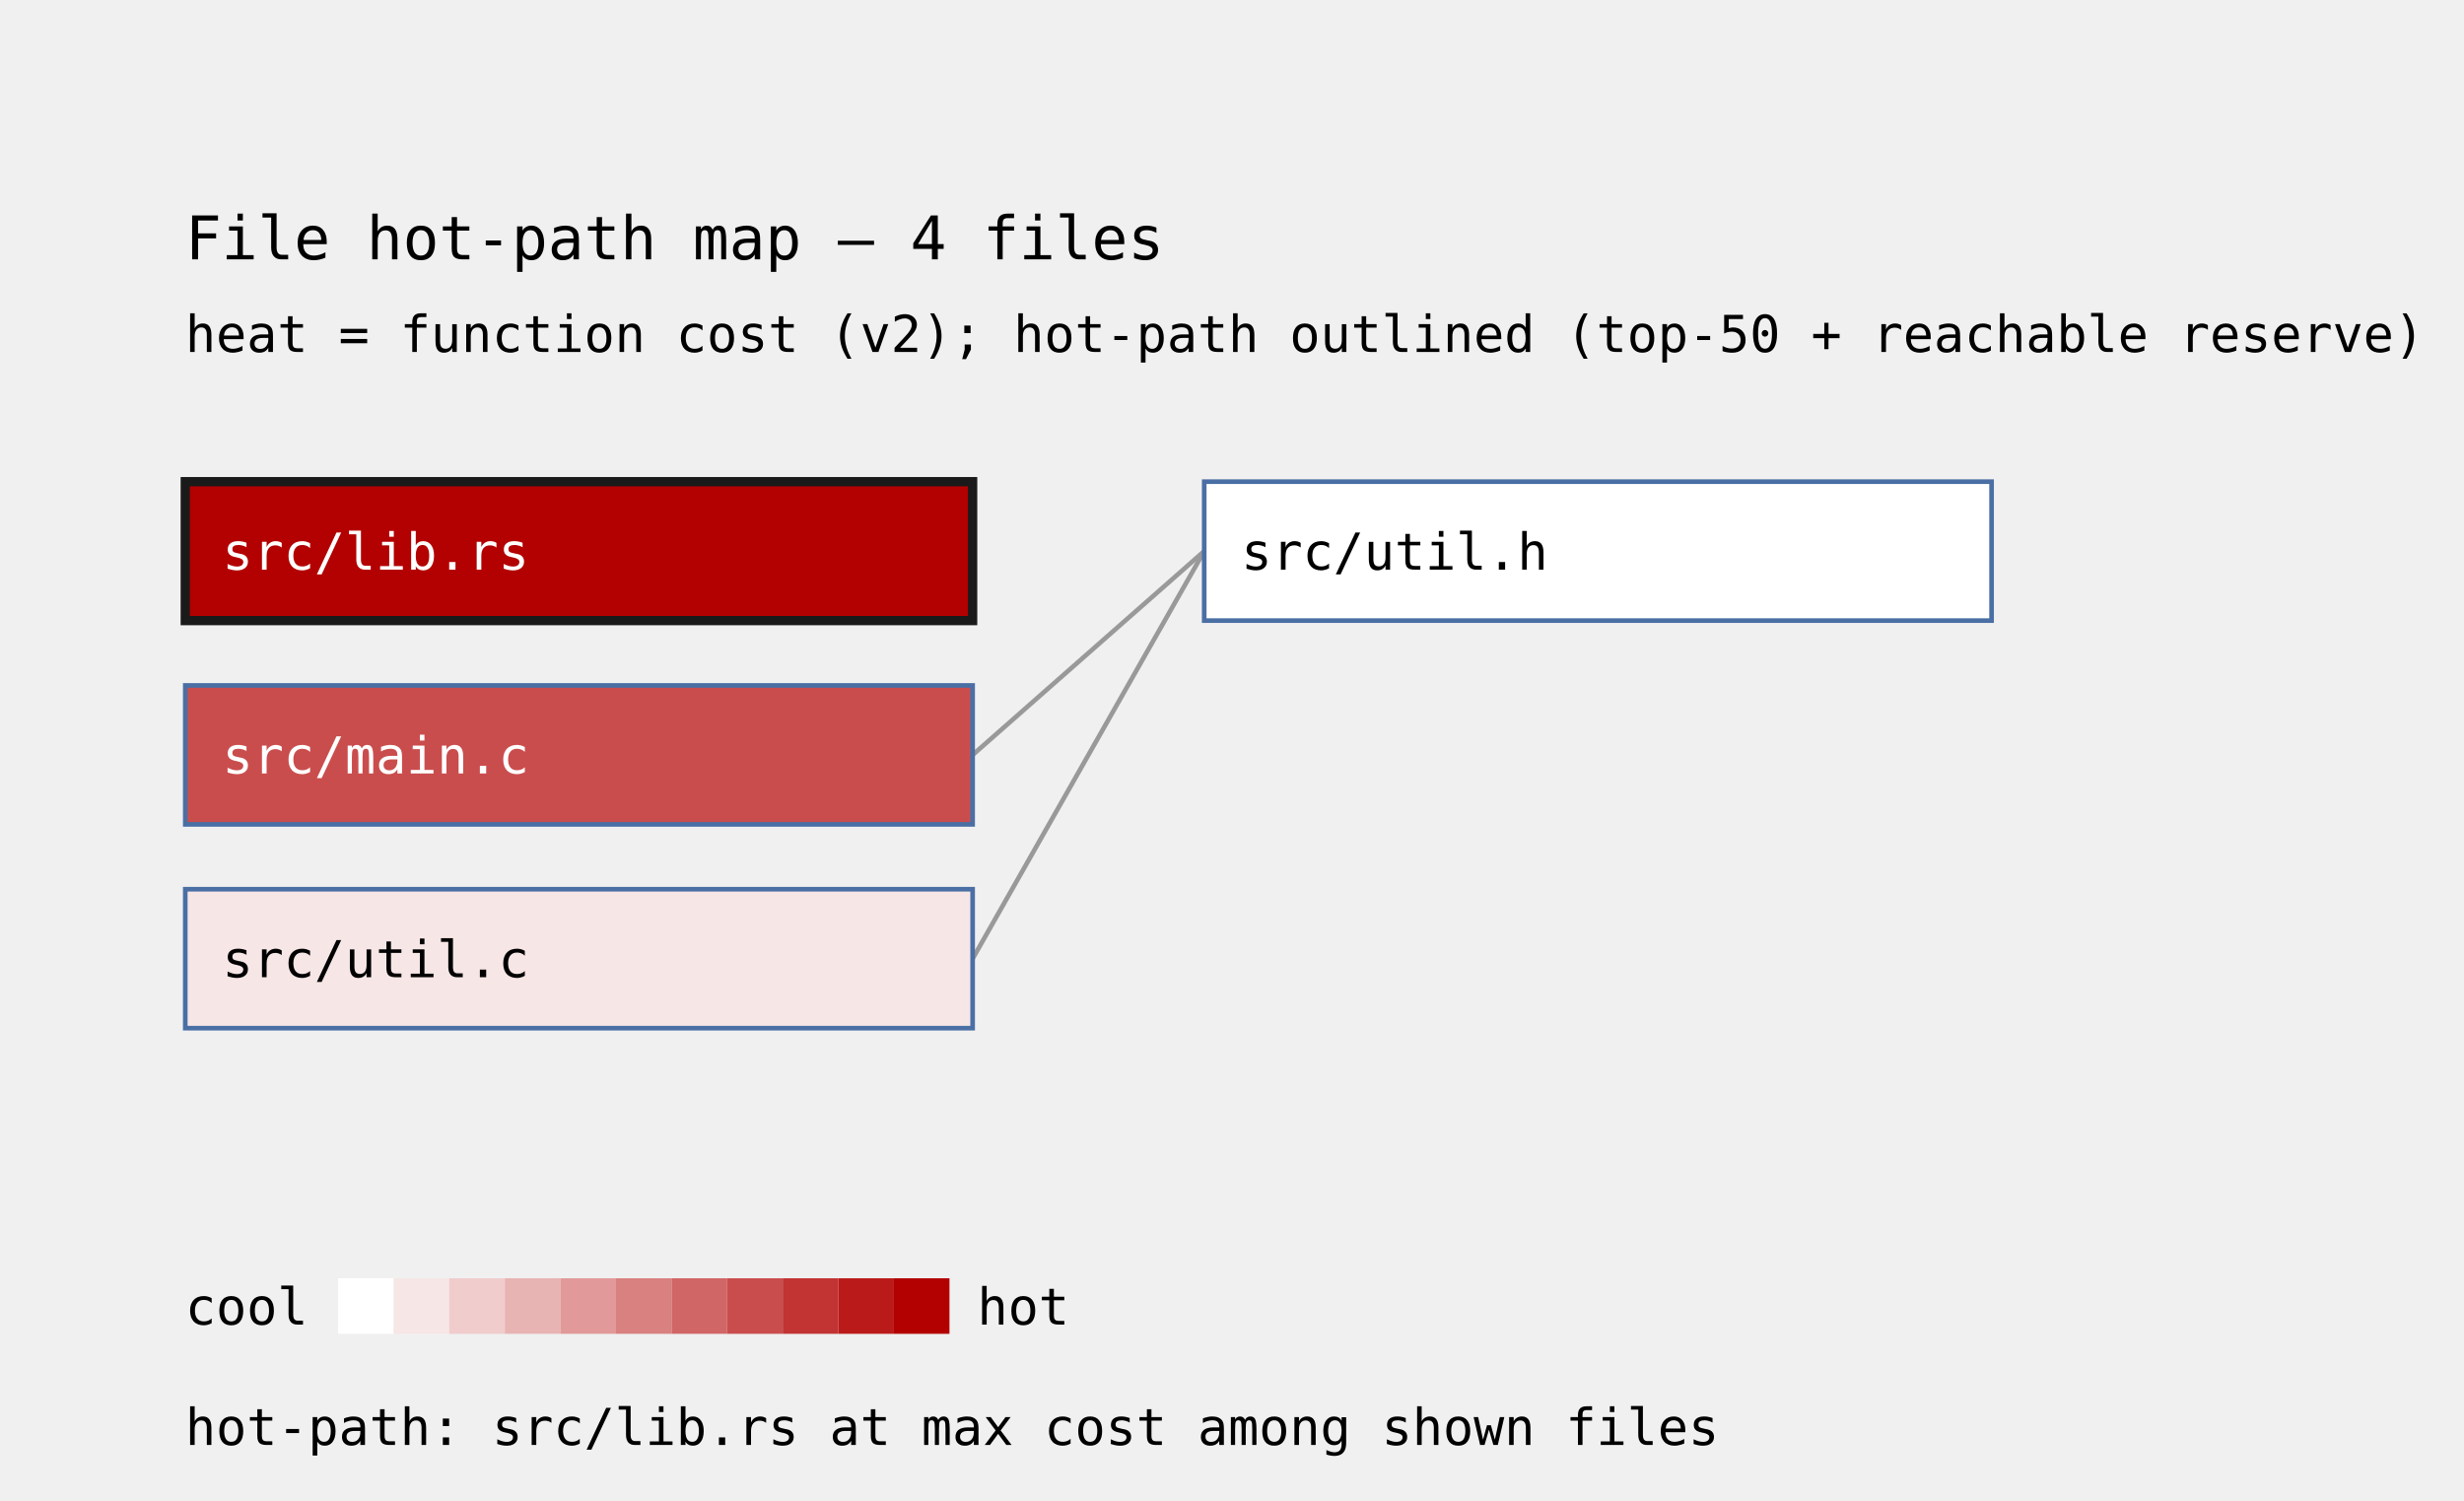
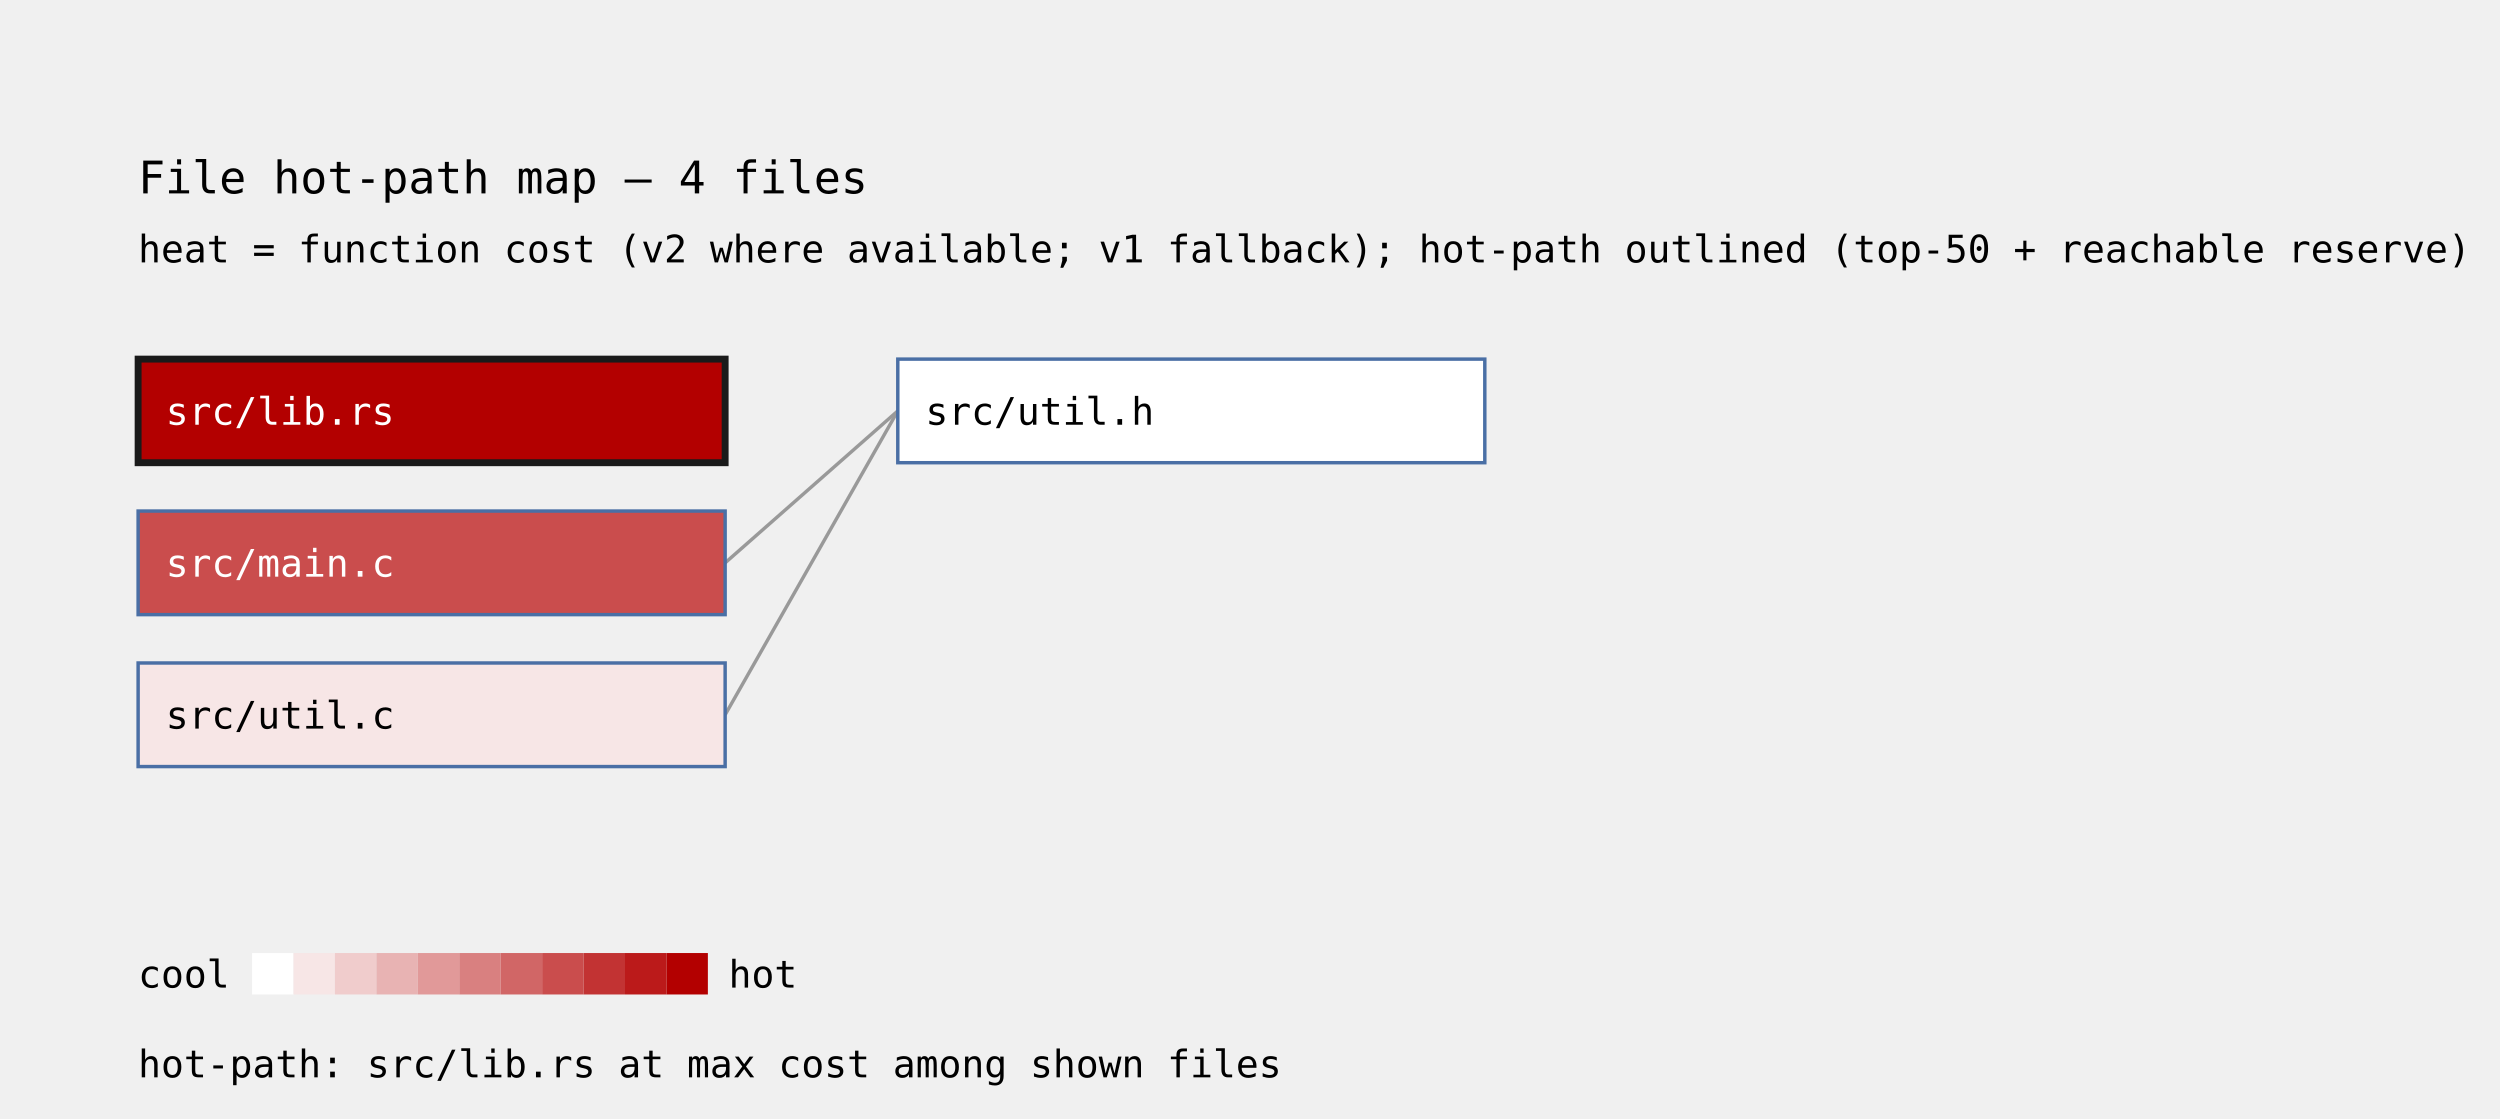
- <svg xmlns="http://www.w3.org/2000/svg" width="532" height="324" viewBox="0 0 532 324">
+ <svg xmlns="http://www.w3.org/2000/svg" width="724" height="324" viewBox="0 0 724 324">
  <text x="40" y="56" font-family="monospace" font-size="13">File hot-path map — 4 files</text>
-   <text x="40" y="76" font-family="monospace" font-size="11">heat = function cost (v2); hot-path outlined (top-50 + reachable reserve)</text>
+   <text x="40" y="76" font-family="monospace" font-size="11">heat = function cost (v2 where available; v1 fallback); hot-path outlined (top-50 + reachable reserve)</text>
  <g stroke="#999999" stroke-width="1">
    <line x1="210" y1="163" x2="260" y2="119" />
    <line x1="210" y1="207" x2="260" y2="119" />
  </g>
  <g font-family="monospace" font-size="11">
    <rect x="40" y="104" width="170" height="30" fill="#b30000" stroke="#1a1a1a" stroke-width="2" />
    <text x="48" y="123" fill="#ffffff">src/lib.rs</text>
    <rect x="40" y="148" width="170" height="30" fill="#ca4d4d" stroke="#4a6fa5" stroke-width="1" />
    <text x="48" y="167" fill="#ffffff">src/main.c</text>
    <rect x="40" y="192" width="170" height="30" fill="#f7e6e6" stroke="#4a6fa5" stroke-width="1" />
    <text x="48" y="211">src/util.c</text>
    <rect x="260" y="104" width="170" height="30" fill="#ffffff" stroke="#4a6fa5" stroke-width="1" />
    <text x="268" y="123">src/util.h</text>
  </g>
  <text x="40" y="286" font-family="monospace" font-size="11">cool</text>
  <rect x="73" y="276" width="12" height="12" fill="#ffffff" />
  <rect x="85" y="276" width="12" height="12" fill="#f7e6e6" />
  <rect x="97" y="276" width="12" height="12" fill="#f0cccc" />
  <rect x="109" y="276" width="12" height="12" fill="#e8b3b3" />
  <rect x="121" y="276" width="12" height="12" fill="#e19999" />
  <rect x="133" y="276" width="12" height="12" fill="#d98080" />
  <rect x="145" y="276" width="12" height="12" fill="#d16666" />
  <rect x="157" y="276" width="12" height="12" fill="#ca4d4d" />
  <rect x="169" y="276" width="12" height="12" fill="#c23333" />
  <rect x="181" y="276" width="12" height="12" fill="#bb1a1a" />
  <rect x="193" y="276" width="12" height="12" fill="#b30000" />
  <text x="211" y="286" font-family="monospace" font-size="11">hot</text>
  <text x="40" y="312" font-family="monospace" font-size="11">hot-path: src/lib.rs at max cost among shown files</text>
</svg>
